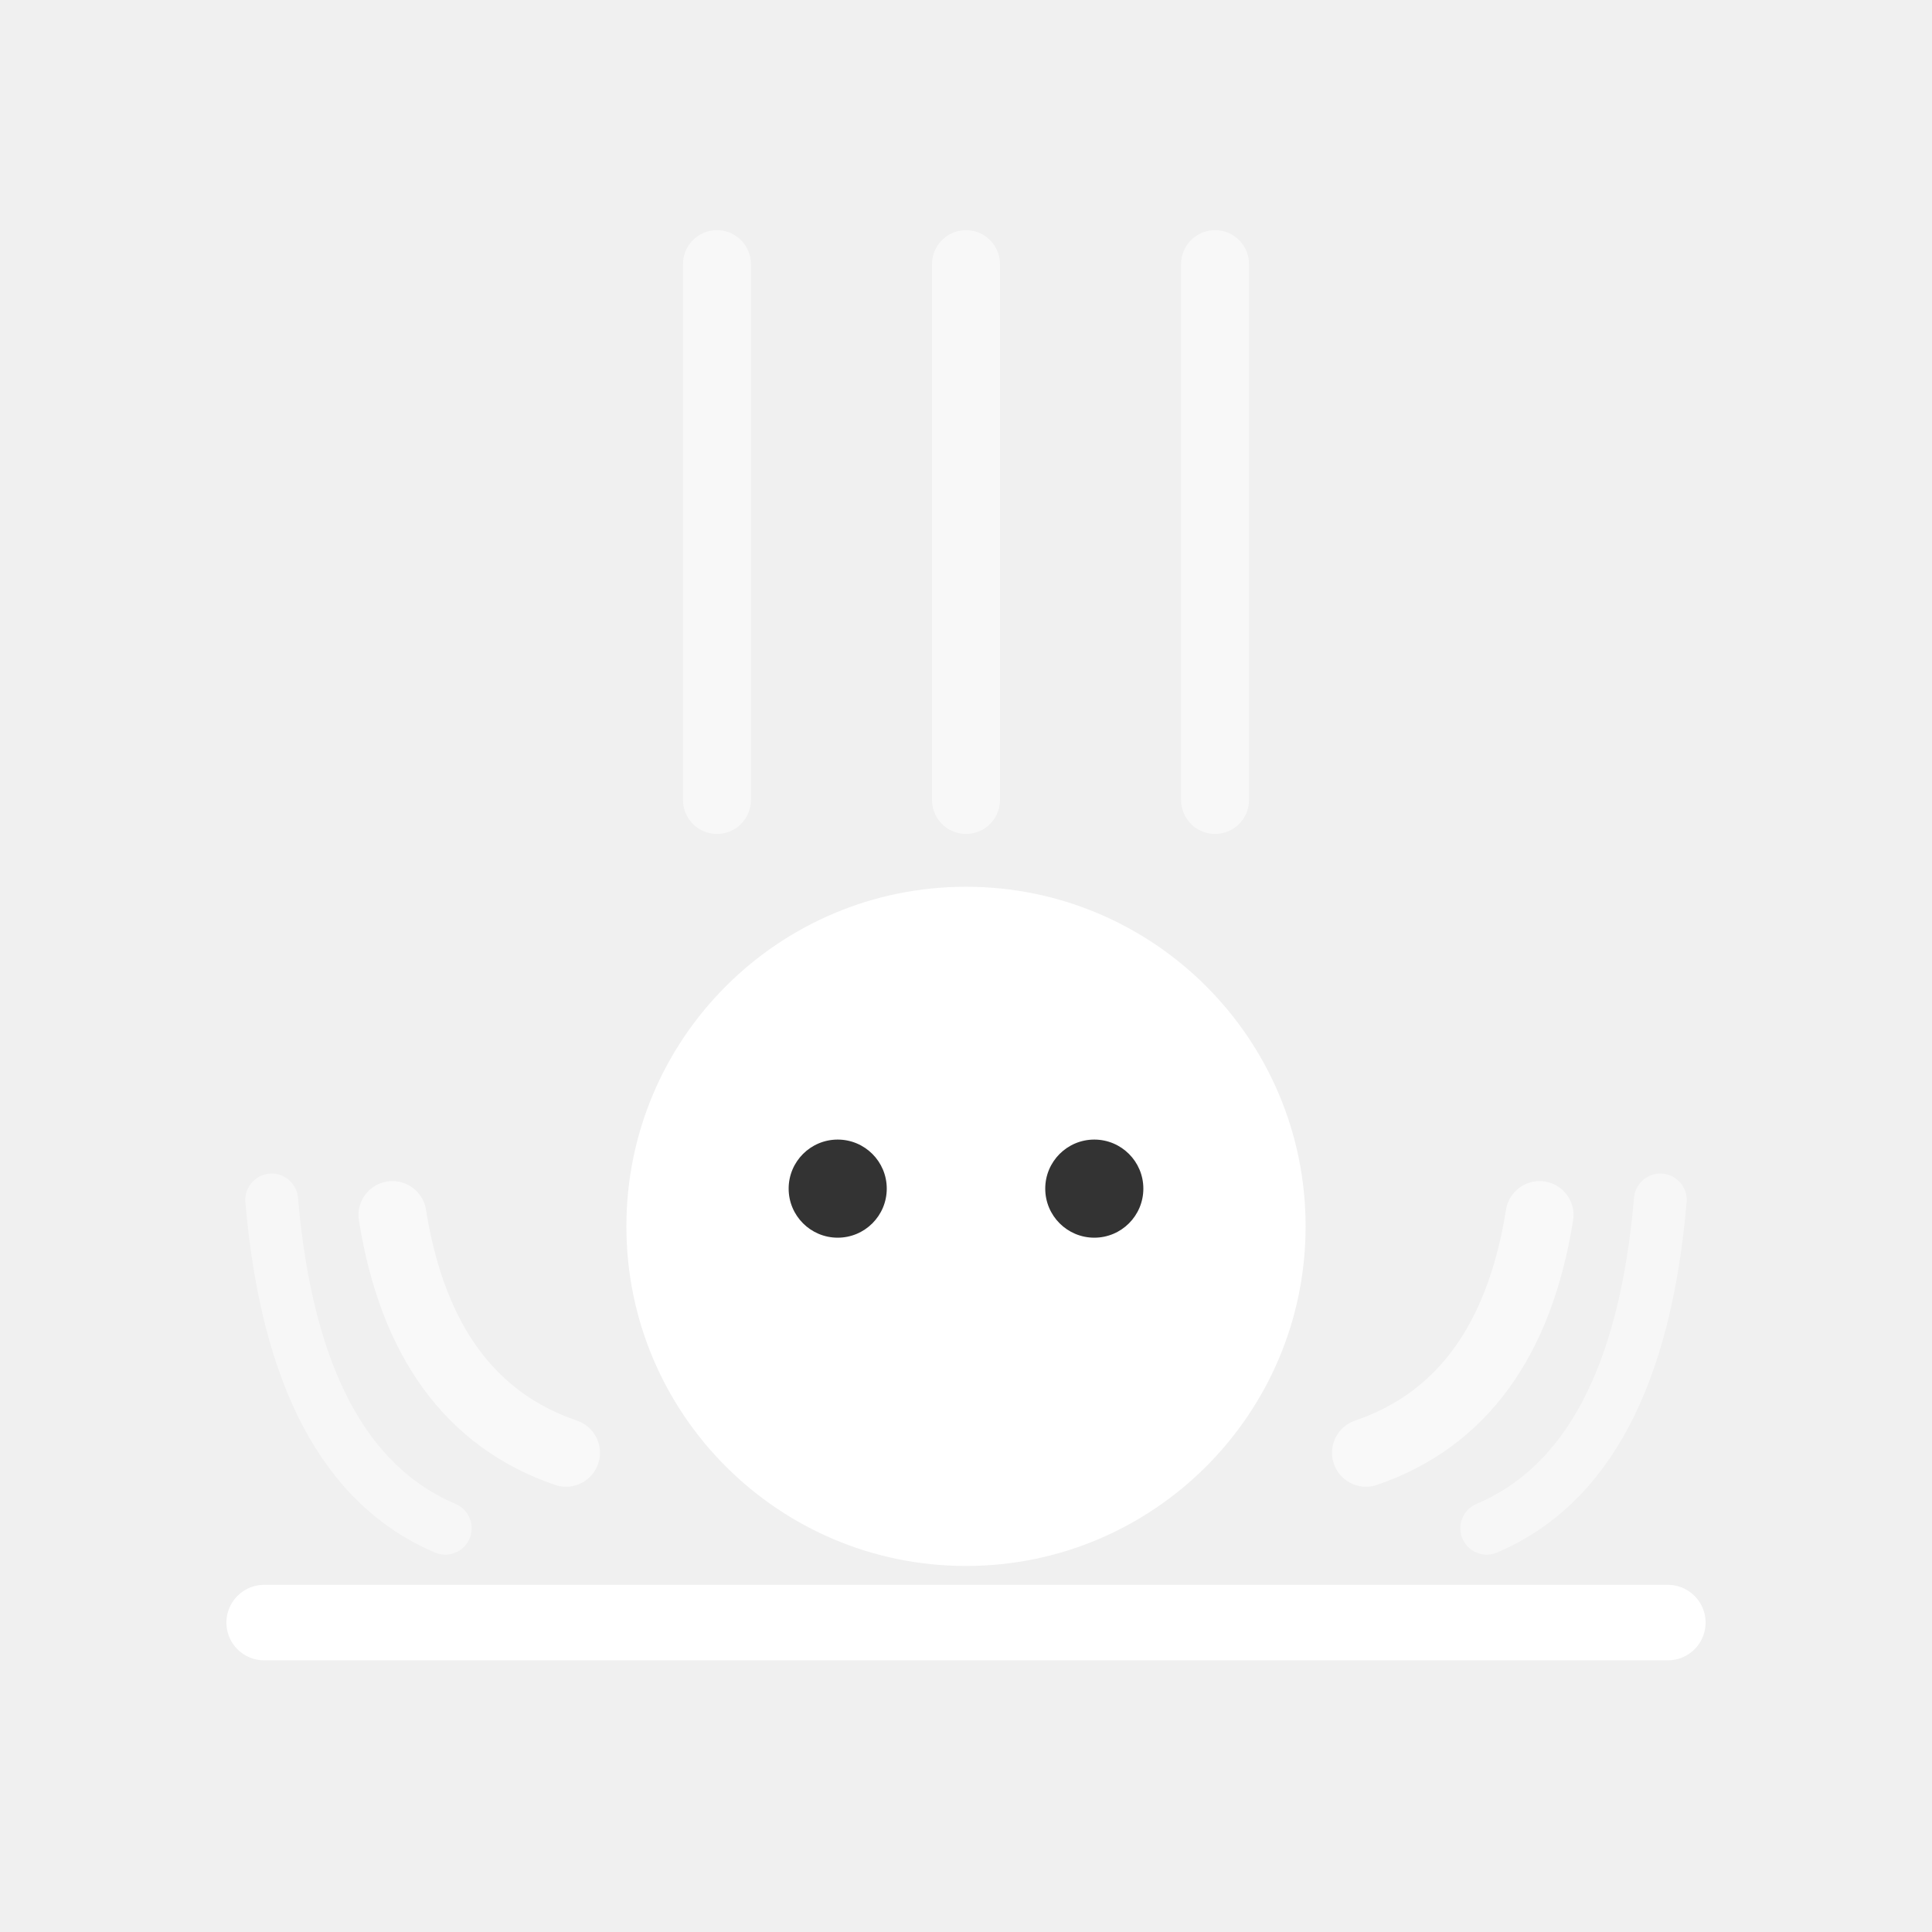
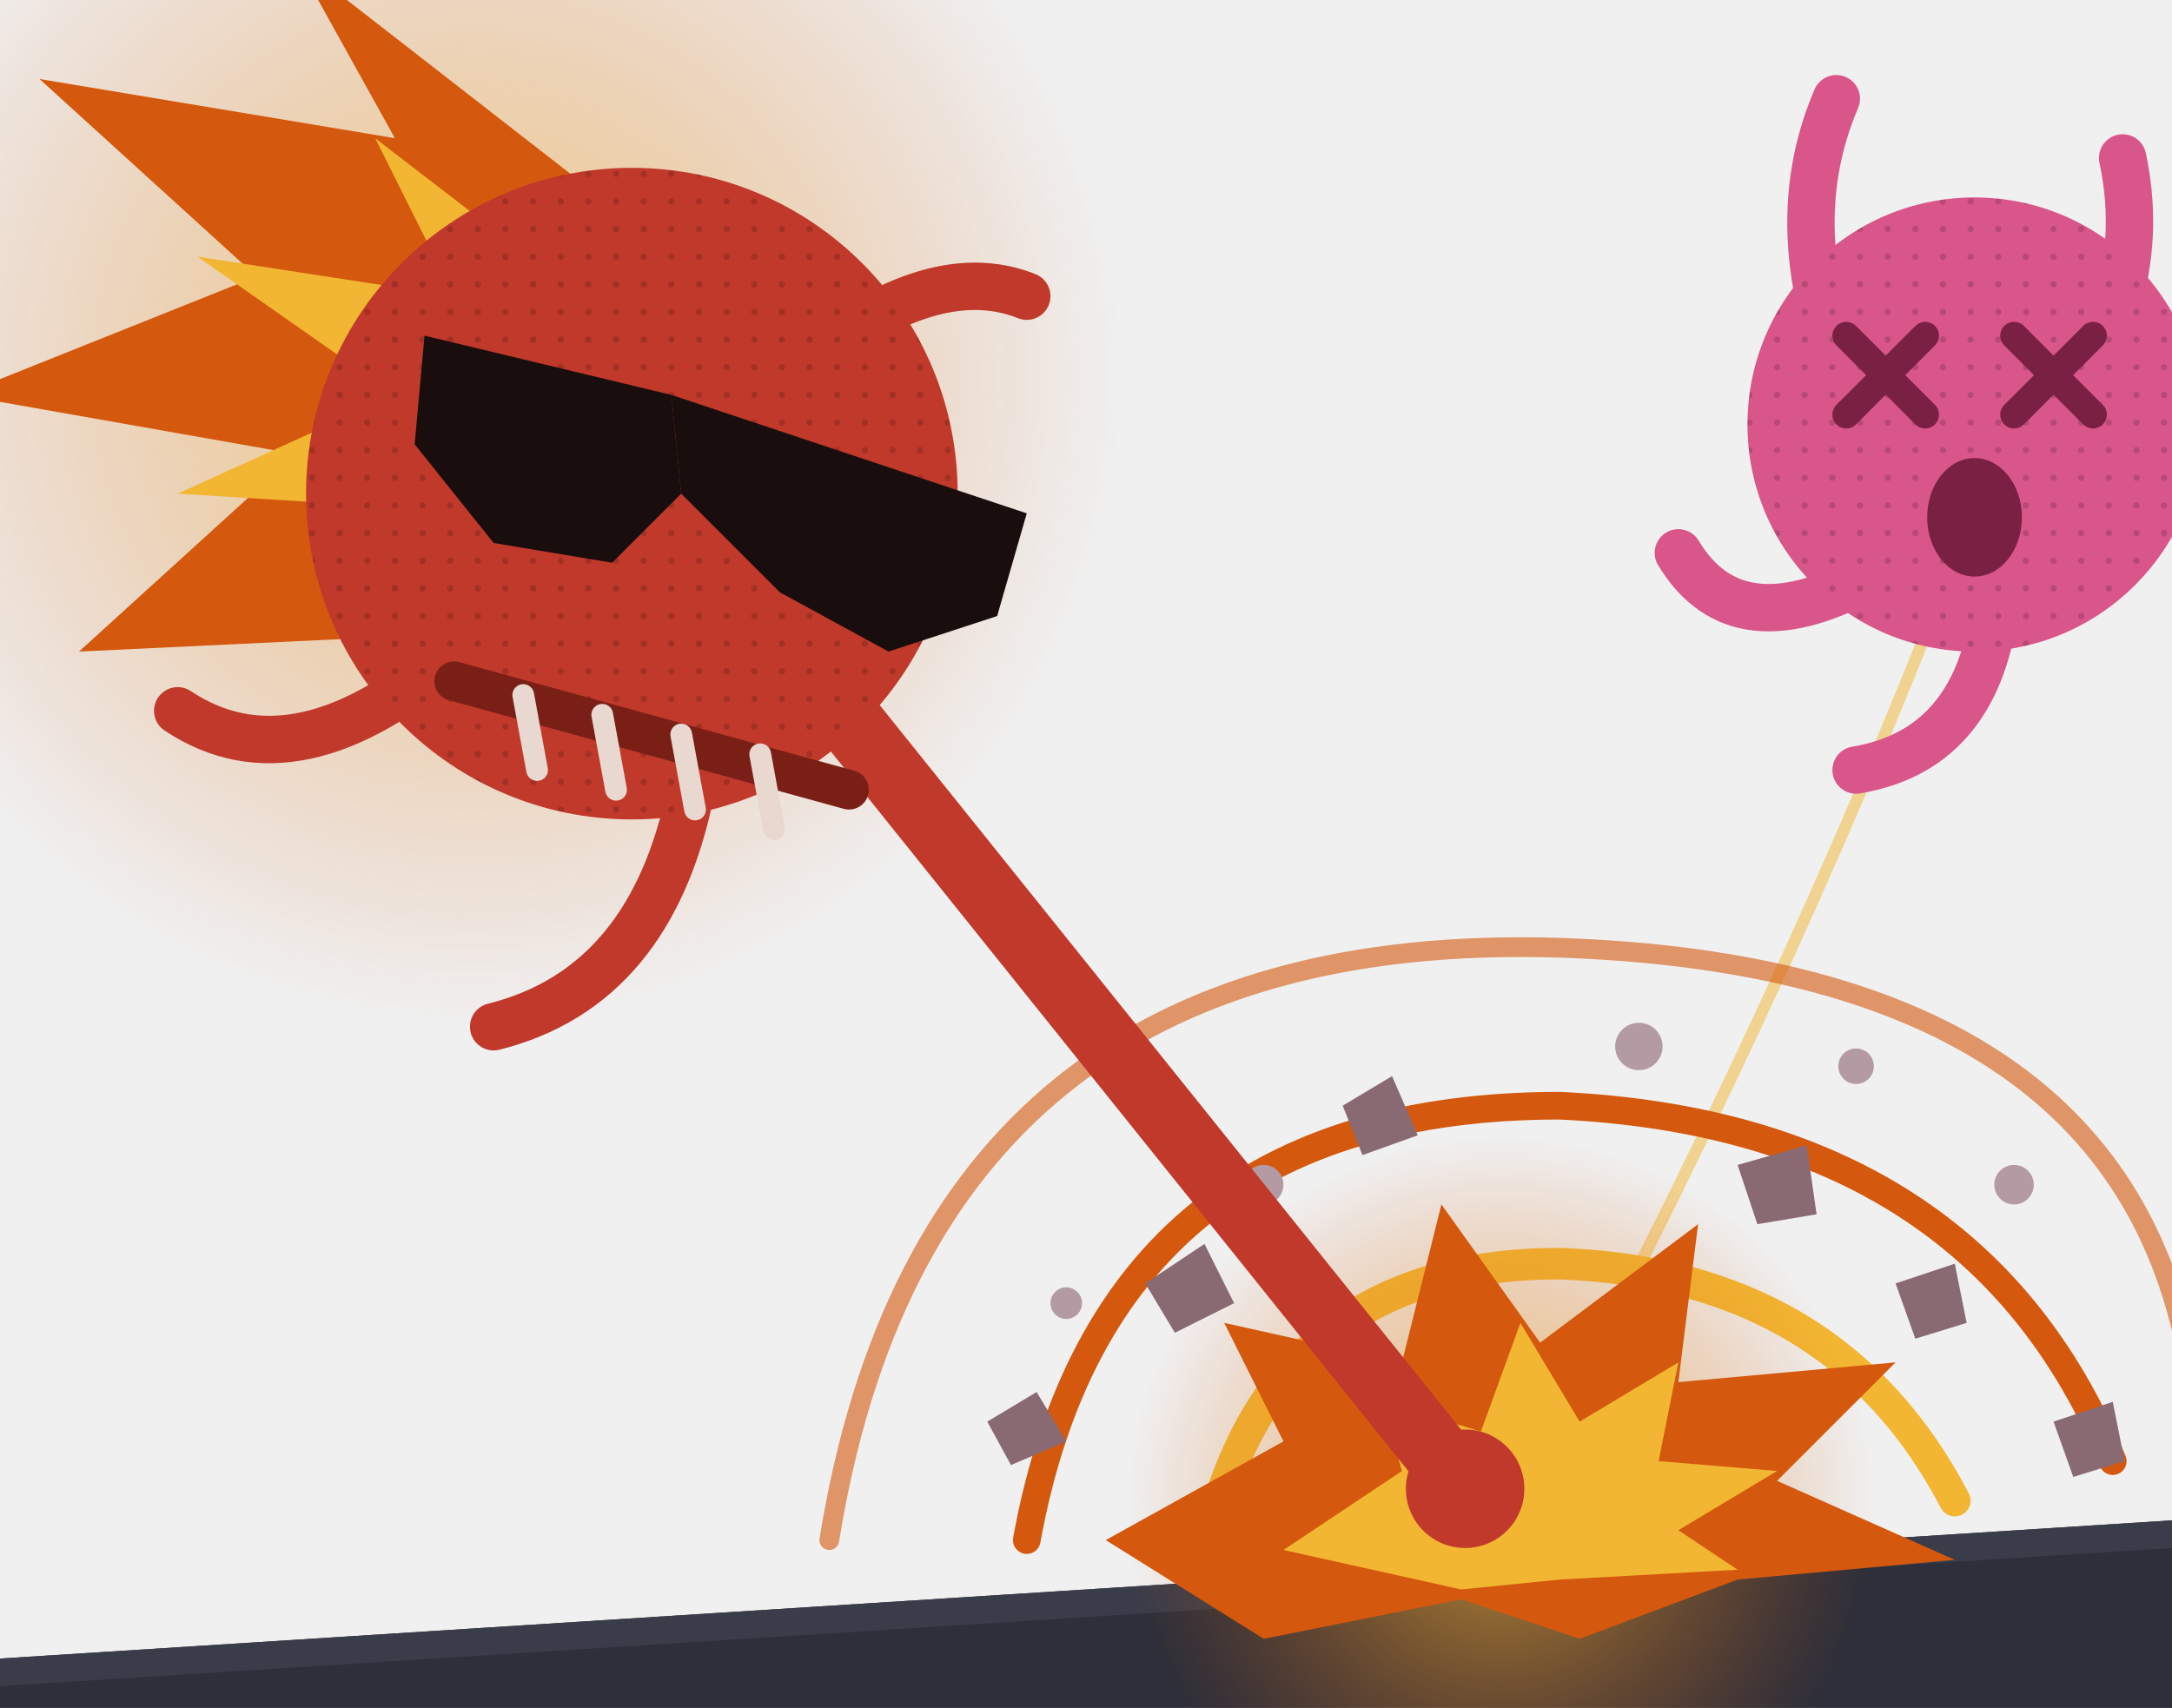
- <svg xmlns="http://www.w3.org/2000/svg" width="512" height="512" viewBox="0 0 512 512">
-   <g fill="none" stroke="#fff" stroke-linecap="round" stroke-linejoin="round">
-     <path d="M190 70 V212" stroke-width="18" stroke-opacity="0.55" />
-     <path d="M256 70 V212" stroke-width="18" stroke-opacity="0.55" />
-     <path d="M322 70 V212" stroke-width="18" stroke-opacity="0.55" />
-     <path d="M70 430 H442" stroke-width="20" />
-     <path d="M150 385 Q112 372 104 322" stroke-width="18" stroke-opacity="0.6" />
-     <path d="M362 385 Q400 372 408 322" stroke-width="18" stroke-opacity="0.6" />
-     <path d="M118 405 Q78 388 72 318" stroke-width="14" stroke-opacity="0.45" />
-     <path d="M394 405 Q434 388 440 318" stroke-width="14" stroke-opacity="0.45" />
+ <svg xmlns="http://www.w3.org/2000/svg" width="1100" height="865" viewBox="0 0 1100 865">
+   <defs>
+     <radialGradient id="glow">
+       <stop offset="0" stop-color="#f2b632" stop-opacity=".55" />
+       <stop offset="1" stop-color="#d4580e" stop-opacity="0" />
+     </radialGradient>
+     <radialGradient id="bg">
+       <stop offset="0" stop-color="#f2b632" stop-opacity=".7" />
+       <stop offset="1" stop-color="#d4580e" stop-opacity="0" />
+     </radialGradient>
+     <pattern id="dots" width="14" height="14" patternUnits="userSpaceOnUse">
+       <circle cx="4" cy="4" r="1.6" fill="#000" opacity=".16" />
+     </pattern>
+   </defs>
+   <circle cx="240" cy="190" r="330" fill="url(#glow)" />
+   <polygon fill="#d4580e" points="330,120 150,-20 200,70 20,40 130,140 -20,200 150,230 40,330 250,320 280,400 400,330" />
+   <polygon fill="#f2b632" points="320,170 190,70 230,150 100,130 200,200 90,250 250,260 310,330 380,260" />
+   <path d="M0 840 L1100 770 L1100 865 L0 865 Z" fill="#2d2f3a" />
+   <path d="M0 840 L1100 770 L1100 784 L0 854 Z" fill="#3a3c49" />
+   <path d="M800 700 Q930 450 1010 230" stroke="#f2b632" stroke-width="6" fill="none" stroke-linecap="round" opacity=".5" />
+   <g fill="none" stroke-linecap="round">
+     <path d="M610 790 Q640 640 790 640 Q930 645 990 760" stroke="#f2b632" stroke-width="16" />
+     <path d="M520 780 Q560 560 790 560 Q1000 570 1070 740" stroke="#d4580e" stroke-width="14" />
+     <path d="M420 780 Q470 470 790 480 Q1080 490 1110 700" stroke="#d4580e" stroke-width="10" opacity=".6" />
  </g>
-   <circle cx="256" cy="325" r="90" fill="#fff" />
-   <circle cx="222" cy="315" r="13" fill="#000" fill-opacity="0.8" />
-   <circle cx="290" cy="315" r="13" fill="#000" fill-opacity="0.8" />
+   <circle cx="760" cy="765" r="190" fill="url(#bg)" />
+   <polygon fill="#d4580e" points="560,780 650,730 620,670 710,690 730,610 780,680 860,620 850,700 960,690 900,750 990,790 880,800 800,830 740,810 640,830" />
+   <polygon fill="#f2b632" points="650,785 710,745 700,710 750,725 770,670 800,720 850,690 840,740 900,745 850,775 880,795 790,800 740,805" />
+   <g fill="#8a6a72">
+     <polygon points="580,650 610,630 625,660 595,675" />
+     <polygon points="680,560 705,545 718,575 690,585" />
+     <polygon points="880,590 915,580 920,615 890,620" />
+     <polygon points="960,650 990,640 996,670 970,678" />
+     <polygon points="500,720 525,705 540,730 512,742" />
+     <polygon points="1040,720 1070,710 1076,740 1050,748" />
+   </g>
+   <g fill="#b49aa2">
+     <circle cx="640" cy="600" r="10" />
+     <circle cx="830" cy="530" r="12" />
+     <circle cx="940" cy="540" r="9" />
+     <circle cx="540" cy="660" r="8" />
+     <circle cx="1020" cy="600" r="10" />
+   </g>
+   <g>
+     <path d="M940 205 Q900 120 930 50" stroke="#d9568a" stroke-width="24" fill="none" stroke-linecap="round" />
+     <path d="M1040 215 Q1090 150 1075 80" stroke="#d9568a" stroke-width="24" fill="none" stroke-linecap="round" />
+     <path d="M950 290 Q880 330 850 280" stroke="#d9568a" stroke-width="24" fill="none" stroke-linecap="round" />
+     <path d="M1010 310 Q1000 380 940 390" stroke="#d9568a" stroke-width="24" fill="none" stroke-linecap="round" />
+     <circle cx="1000" cy="215" r="115" fill="#d9568a" />
+     <circle cx="1000" cy="215" r="115" fill="url(#dots)" />
+     <g stroke="#7a2043" stroke-width="14" stroke-linecap="round" fill="none">
+       <path d="M935 170 L975 210 M975 170 L935 210" />
+       <path d="M1020 170 L1060 210 M1060 170 L1020 210" />
+     </g>
+     <ellipse cx="1000" cy="262" rx="24" ry="30" fill="#7a2043" />
+   </g>
+   <path d="M410 340 L735 745" stroke="#c0392b" stroke-width="34" fill="none" stroke-linecap="round" />
+   <circle cx="742" cy="754" r="30" fill="#c0392b" />
+   <path d="M230 330 Q150 400 90 360" stroke="#c0392b" stroke-width="24" fill="none" stroke-linecap="round" />
+   <path d="M350 400 Q330 500 250 520" stroke="#c0392b" stroke-width="24" fill="none" stroke-linecap="round" />
+   <path d="M400 190 Q470 130 520 150" stroke="#c0392b" stroke-width="24" fill="none" stroke-linecap="round" />
+   <circle cx="320" cy="250" r="165" fill="#c0392b" />
+   <circle cx="320" cy="250" r="165" fill="url(#dots)" />
+   <polygon fill="#1a0d0d" points="340,200 520,260 505,312 450,330 395,300 345,250" />
+   <polygon fill="#1a0d0d" points="215,170 340,200 345,250 310,285 250,275 210,225" />
+   <path d="M230 345 L430 400" stroke="#7a1f16" stroke-width="20" stroke-linecap="round" />
+   <path d="M265 352 L272 390 M305 362 L312 400 M345 372 L352 410 M385 382 L392 420" stroke="#e8d8d0" stroke-width="11" stroke-linecap="round" />
</svg>
